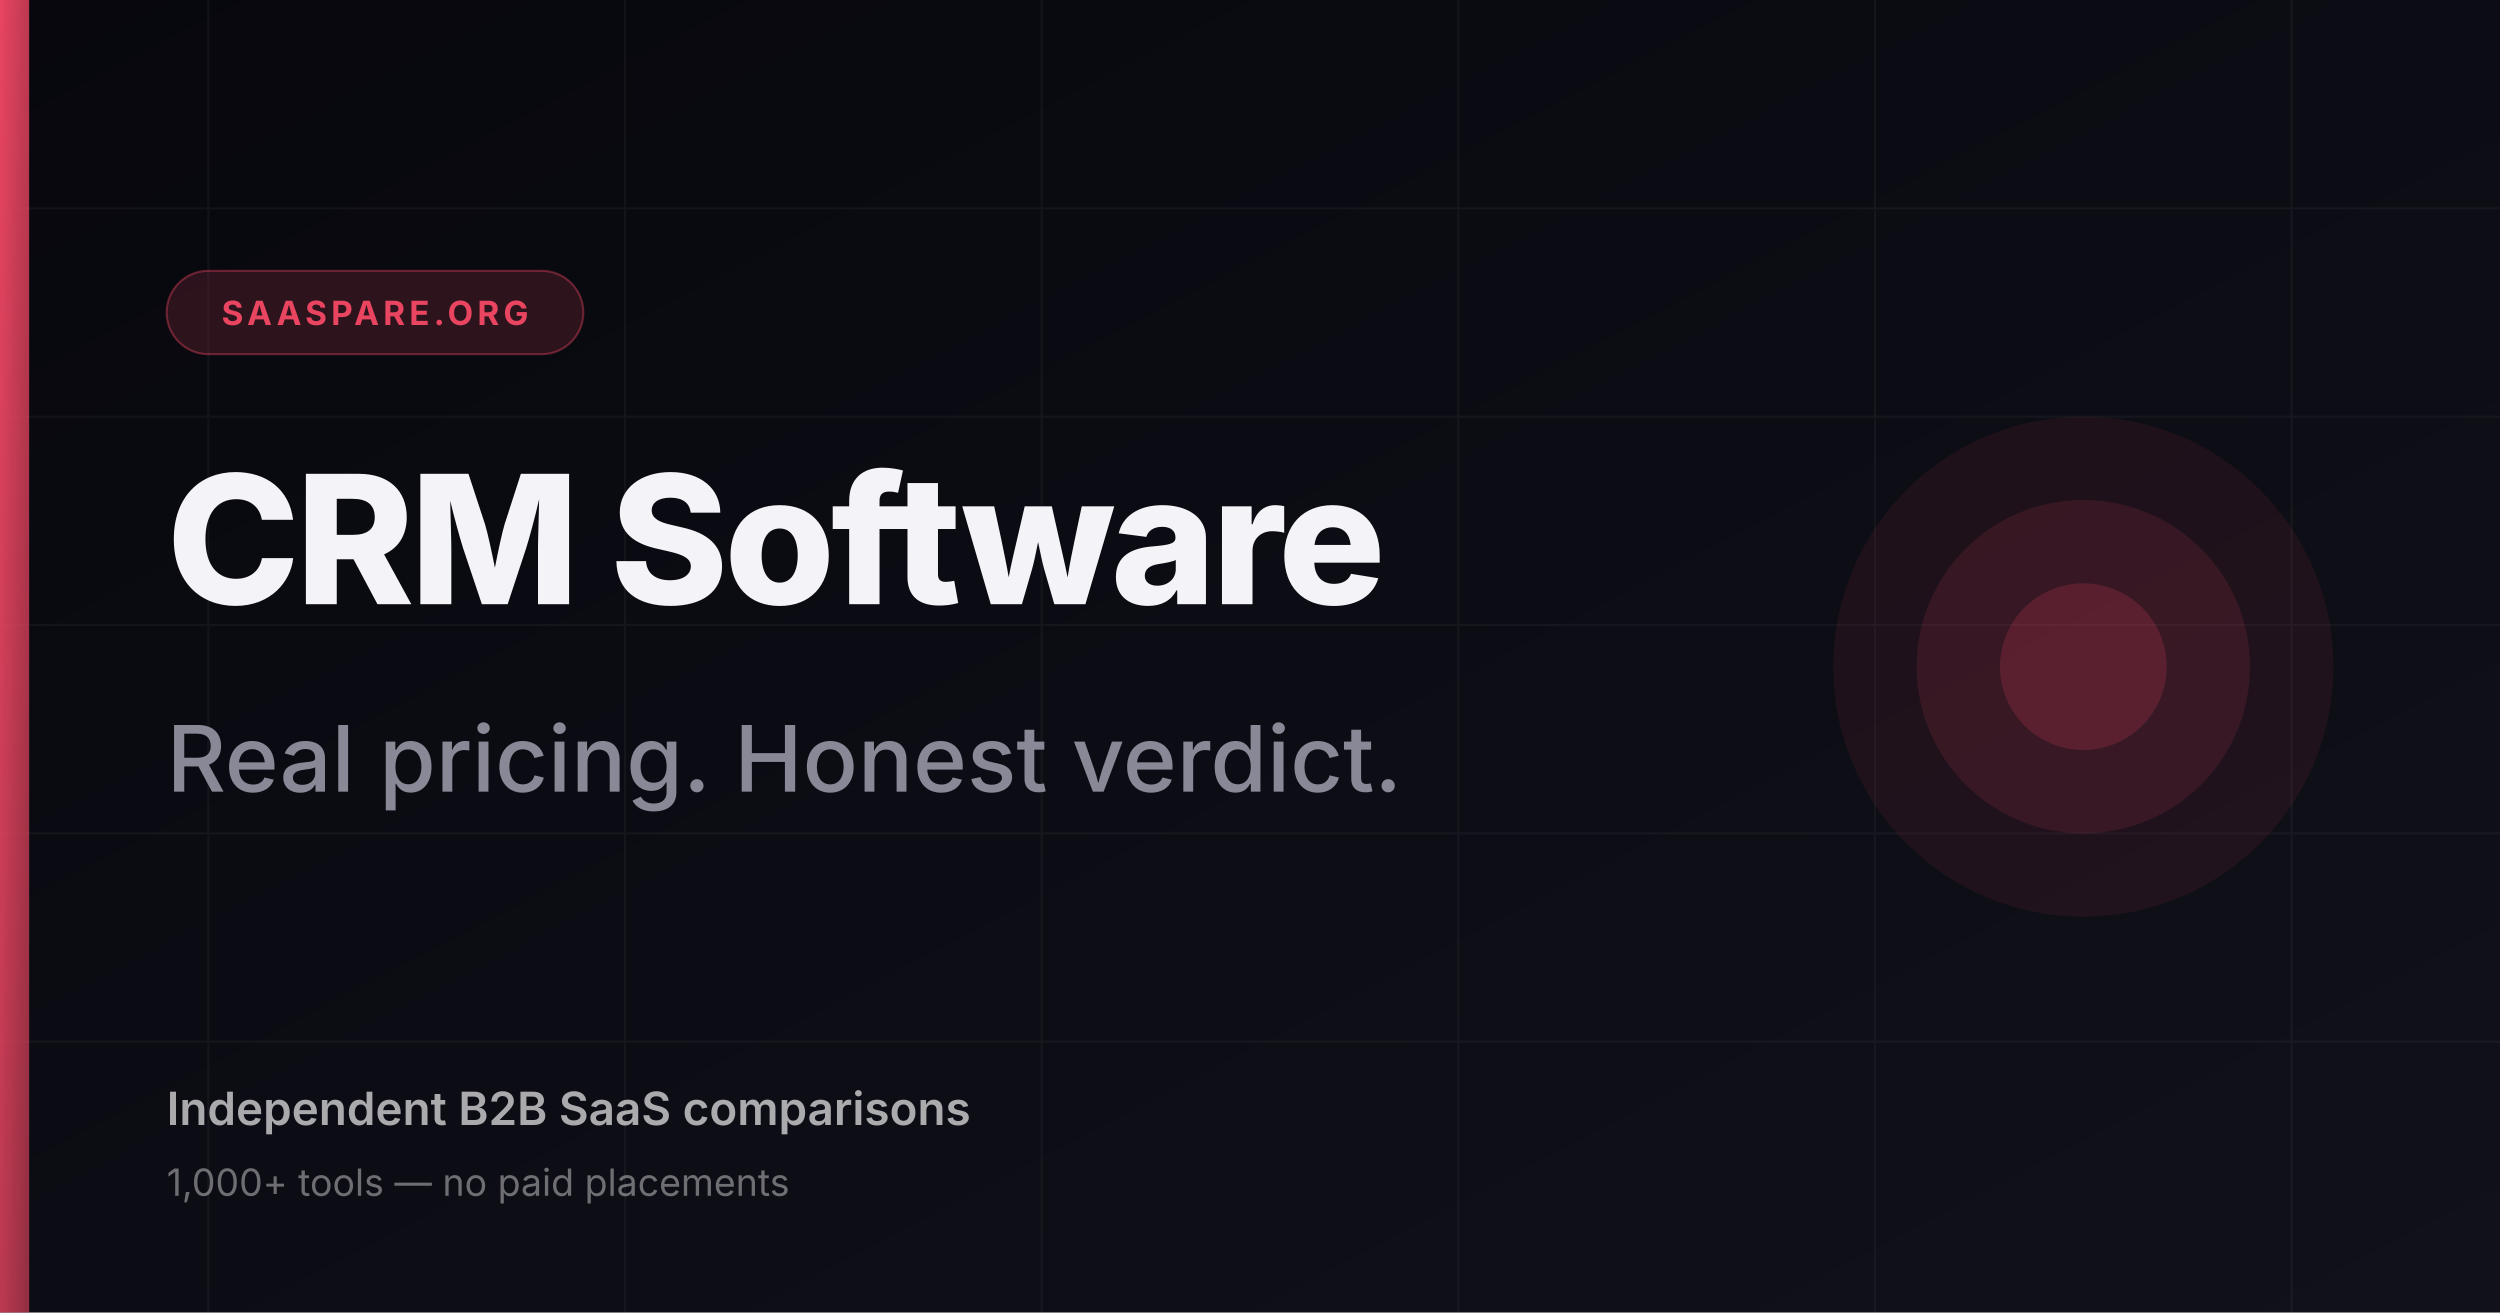
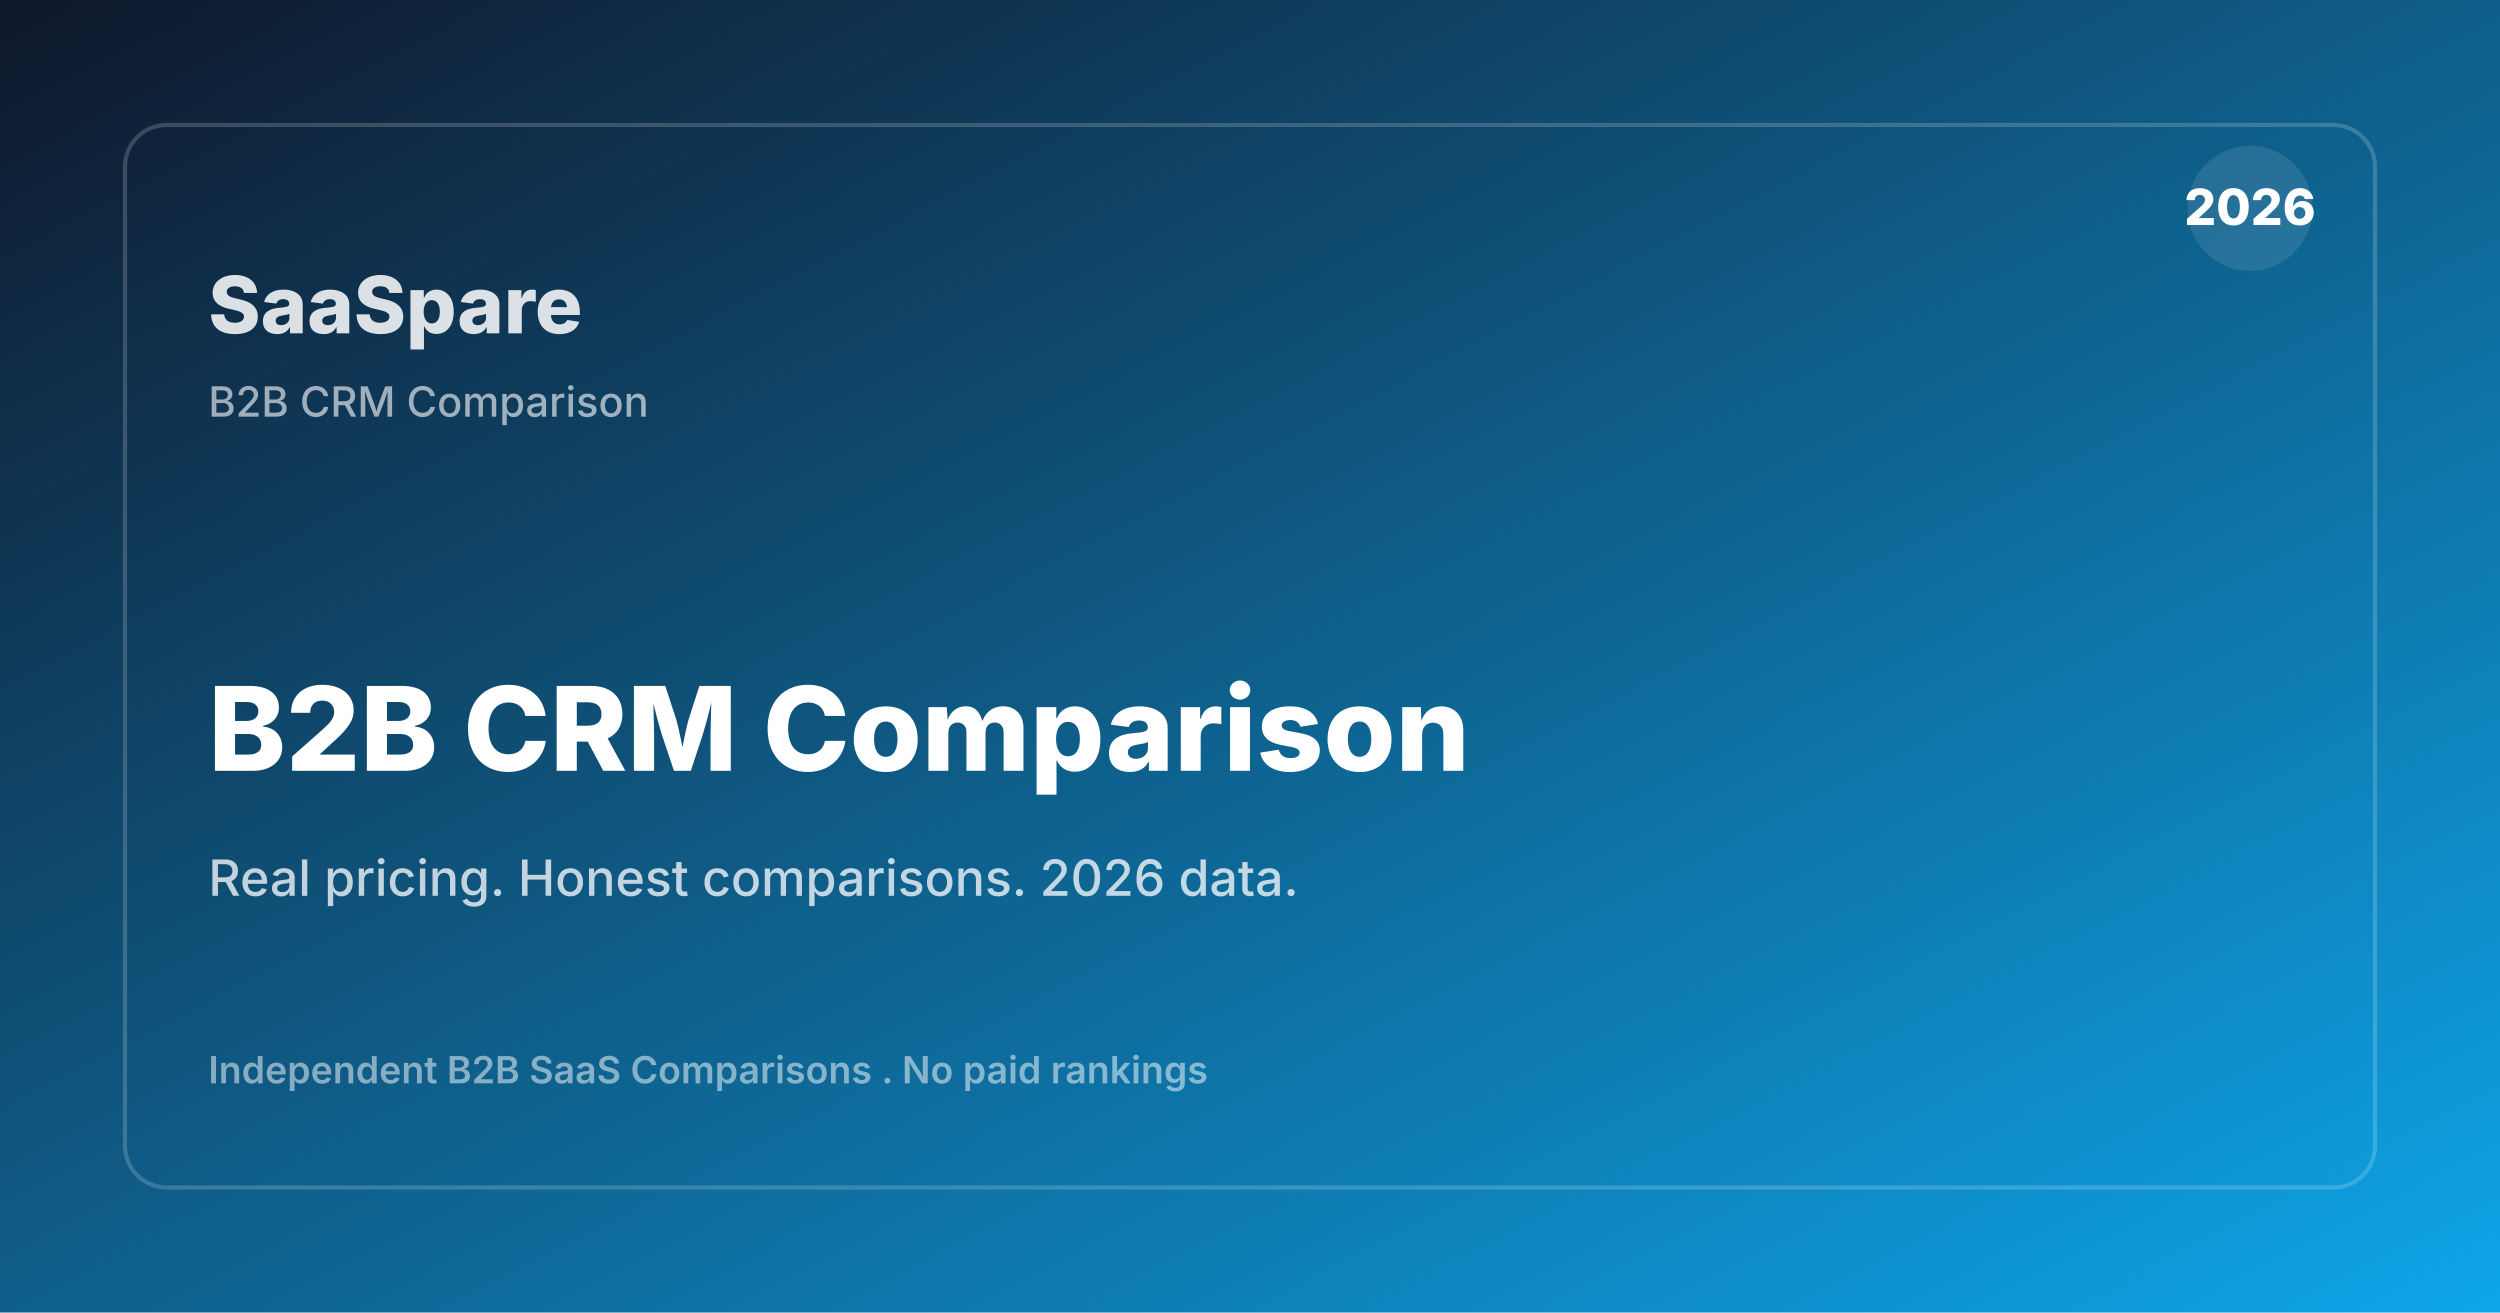
- <svg xmlns="http://www.w3.org/2000/svg" viewBox="0 0 1200 630" width="1200" height="630">
+ <svg xmlns="http://www.w3.org/2000/svg" width="1200" height="630" viewBox="0 0 1200 630">
  <defs>
-     <linearGradient id="bg" x1="0" y1="0" x2="1" y2="1">
-       <stop offset="0%" stop-color="#07070d" />
-       <stop offset="100%" stop-color="#11111b" />
-     </linearGradient>
-     <linearGradient id="accent" x1="0" y1="0" x2="1" y2="1">
-       <stop offset="0%" stop-color="#e94560" />
-       <stop offset="100%" stop-color="#e94560" stop-opacity="0.6" />
+     <linearGradient id="bg" x1="0%" y1="0%" x2="100%" y2="100%">
+       <stop offset="0%" stop-color="#0f172a" />
+       <stop offset="100%" stop-color="#0ea5e9" />
    </linearGradient>
  </defs>
  <rect width="1200" height="630" fill="url(#bg)" />
-   <g opacity="0.04" stroke="#fff" stroke-width="1">
-     <path d="M0 100 L1200 100 M0 200 L1200 200 M0 300 L1200 300 M0 400 L1200 400 M0 500 L1200 500" />
-     <path d="M100 0 L100 630 M300 0 L300 630 M500 0 L500 630 M700 0 L700 630 M900 0 L900 630 M1100 0 L1100 630" />
-   </g>
-   <rect x="0" y="0" width="14" height="630" fill="url(#accent)" />
-   <g transform="translate(80, 130)">
-     <rect width="200" height="40" rx="20" fill="#e94560" fill-opacity="0.16" stroke="#e94560" stroke-opacity="0.4" />
-     <text x="100" y="26" text-anchor="middle" fill="#e94560" font-family="-apple-system,Segoe UI,sans-serif" font-size="16" font-weight="700" letter-spacing="2">SAASPARE.ORG</text>
-   </g>
-   <text x="80" y="290" fill="#f4f4f8" font-family="-apple-system,Segoe UI,sans-serif" font-size="86" font-weight="800" letter-spacing="-2">CRM Software</text>
-   <text x="80" y="380" fill="#888896" font-family="-apple-system,Segoe UI,sans-serif" font-size="44" font-weight="500">Real pricing. Honest verdict.</text>
-   <g transform="translate(80, 500)">
-     <text x="0" y="40" fill="rgba(255,255,255,0.65)" font-family="-apple-system,Segoe UI,sans-serif" font-size="22" font-weight="600">Independent B2B SaaS comparisons</text>
-     <text x="0" y="74" fill="rgba(255,255,255,0.4)" font-family="-apple-system,Segoe UI,sans-serif" font-size="18">1,000+ tools — no paid placements</text>
-   </g>
-   <g transform="translate(900, 220)">
-     <circle cx="100" cy="100" r="120" fill="#e94560" fill-opacity="0.08" />
-     <circle cx="100" cy="100" r="80" fill="#e94560" fill-opacity="0.12" />
-     <circle cx="100" cy="100" r="40" fill="#e94560" fill-opacity="0.2" />
-   </g>
+   <rect x="60" y="60" width="1080" height="510" rx="20" fill="none" stroke="rgba(255,255,255,0.18)" stroke-width="2" />
+   <text x="100" y="160" font-family="Inter, Arial, sans-serif" font-weight="800" font-size="38" fill="#ffffff" opacity="0.85">SaaSpare</text>
+   <text x="100" y="200" font-family="Inter, Arial, sans-serif" font-weight="500" font-size="20" fill="#ffffff" opacity="0.6">B2B CRM Comparison</text>
+   <text x="100" y="370" font-family="Inter, Arial, sans-serif" font-weight="800" font-size="56" fill="#ffffff">B2B CRM Comparison</text>
+   <text x="100" y="430" font-family="Inter, Arial, sans-serif" font-weight="500" font-size="24" fill="#ffffff" opacity="0.75">Real pricing. Honest comparisons. 2026 data.</text>
+   <text x="100" y="520" font-family="Inter, Arial, sans-serif" font-weight="600" font-size="18" fill="#ffffff" opacity="0.5">Independent B2B SaaS Comparisons . No paid rankings</text>
+   <circle cx="1080" cy="100" r="30" fill="#ffffff" opacity="0.1" />
+   <text x="1080" y="108" font-family="Inter, Arial, sans-serif" font-weight="800" font-size="24" fill="#ffffff" text-anchor="middle">2026</text>
</svg>
